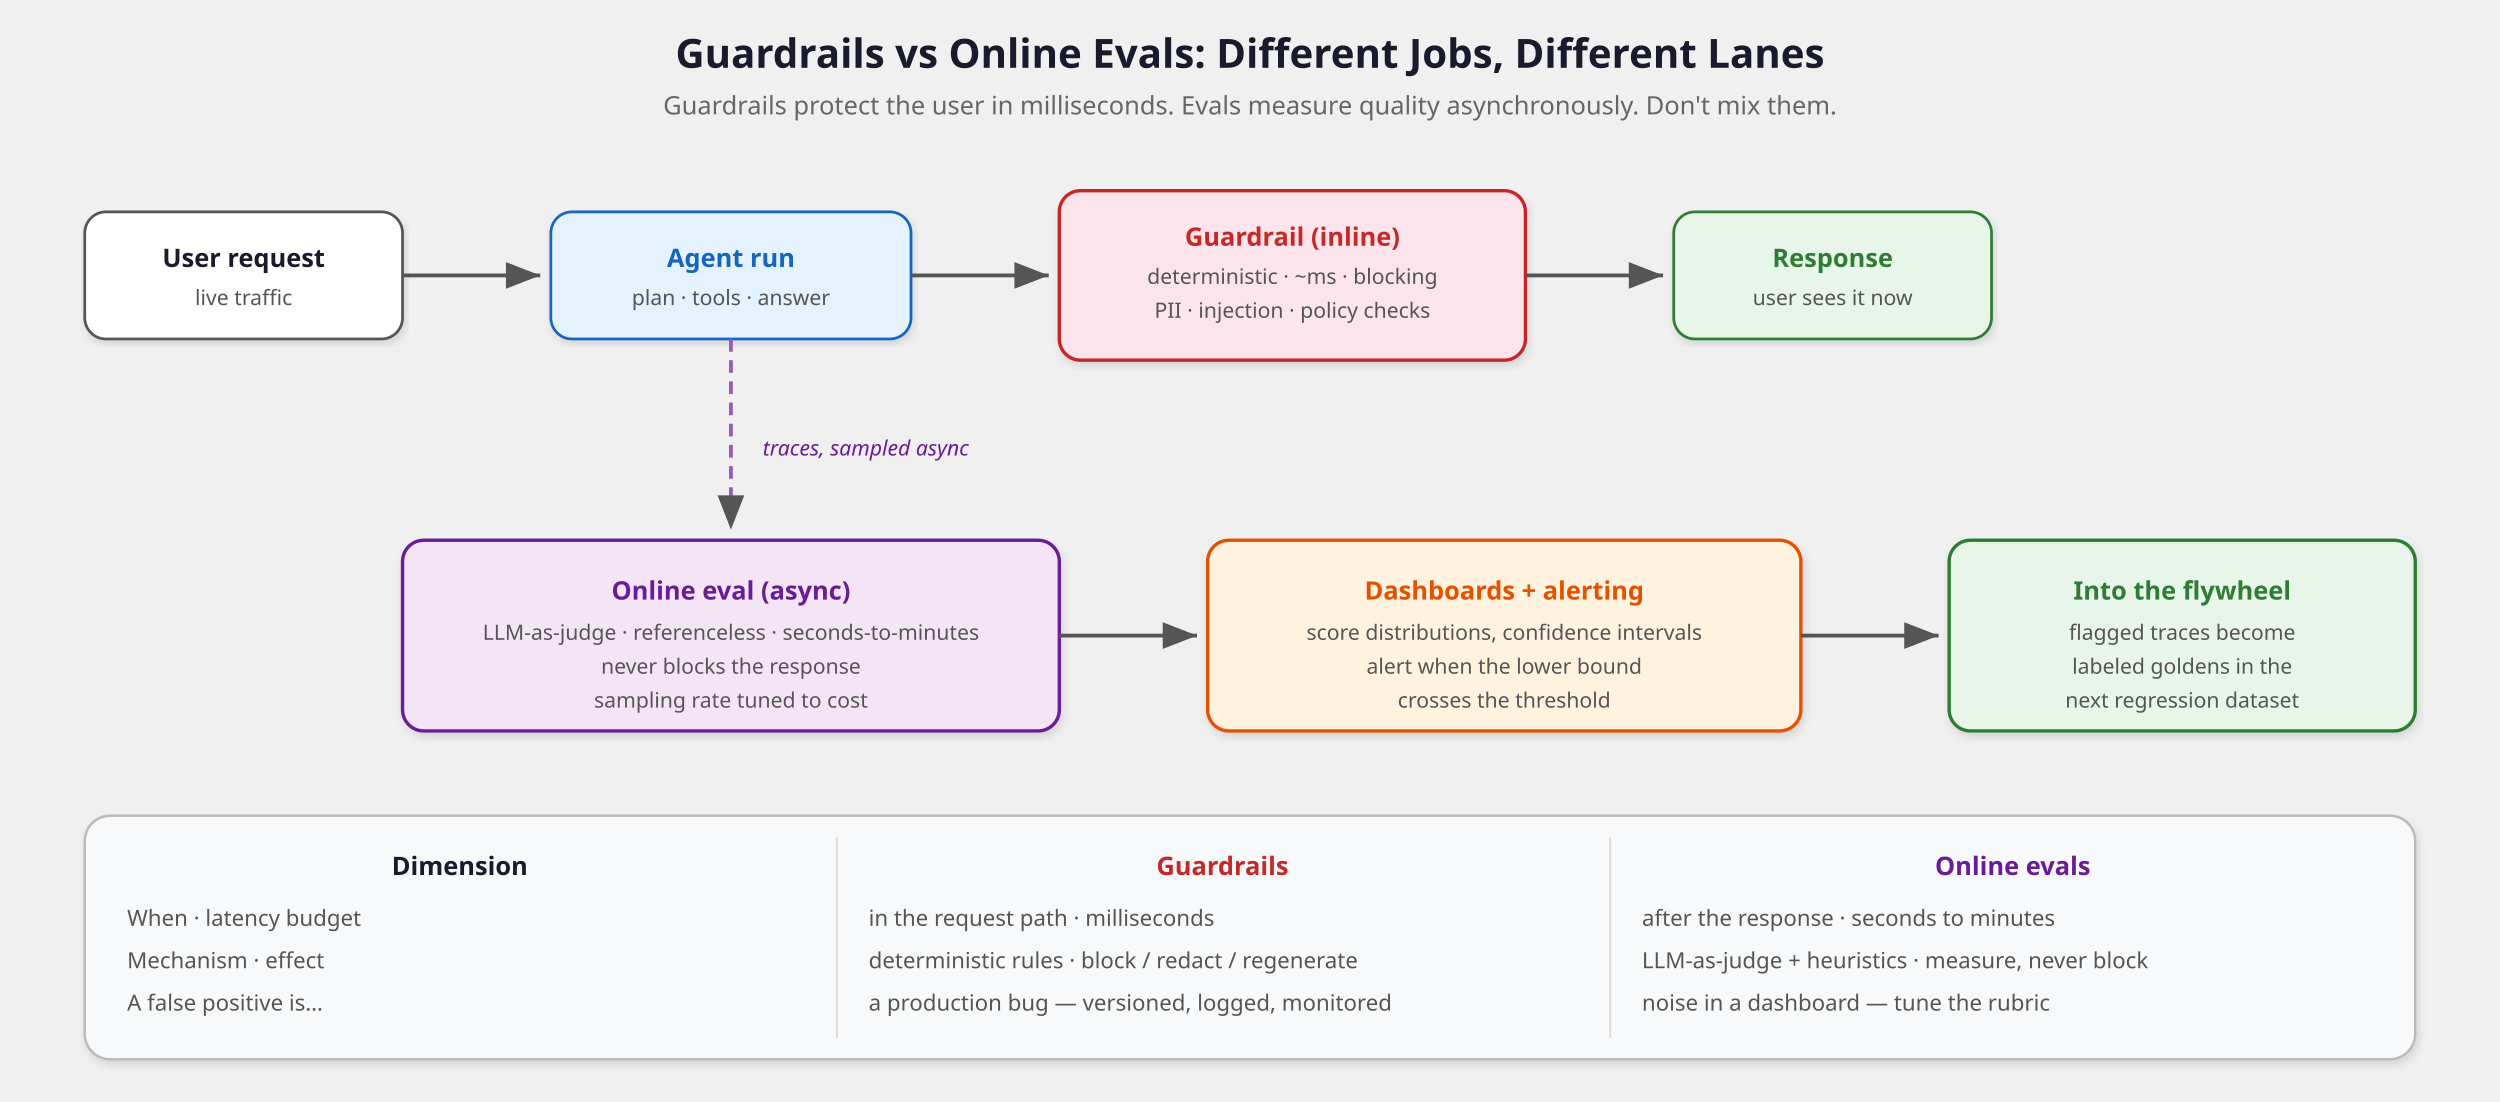
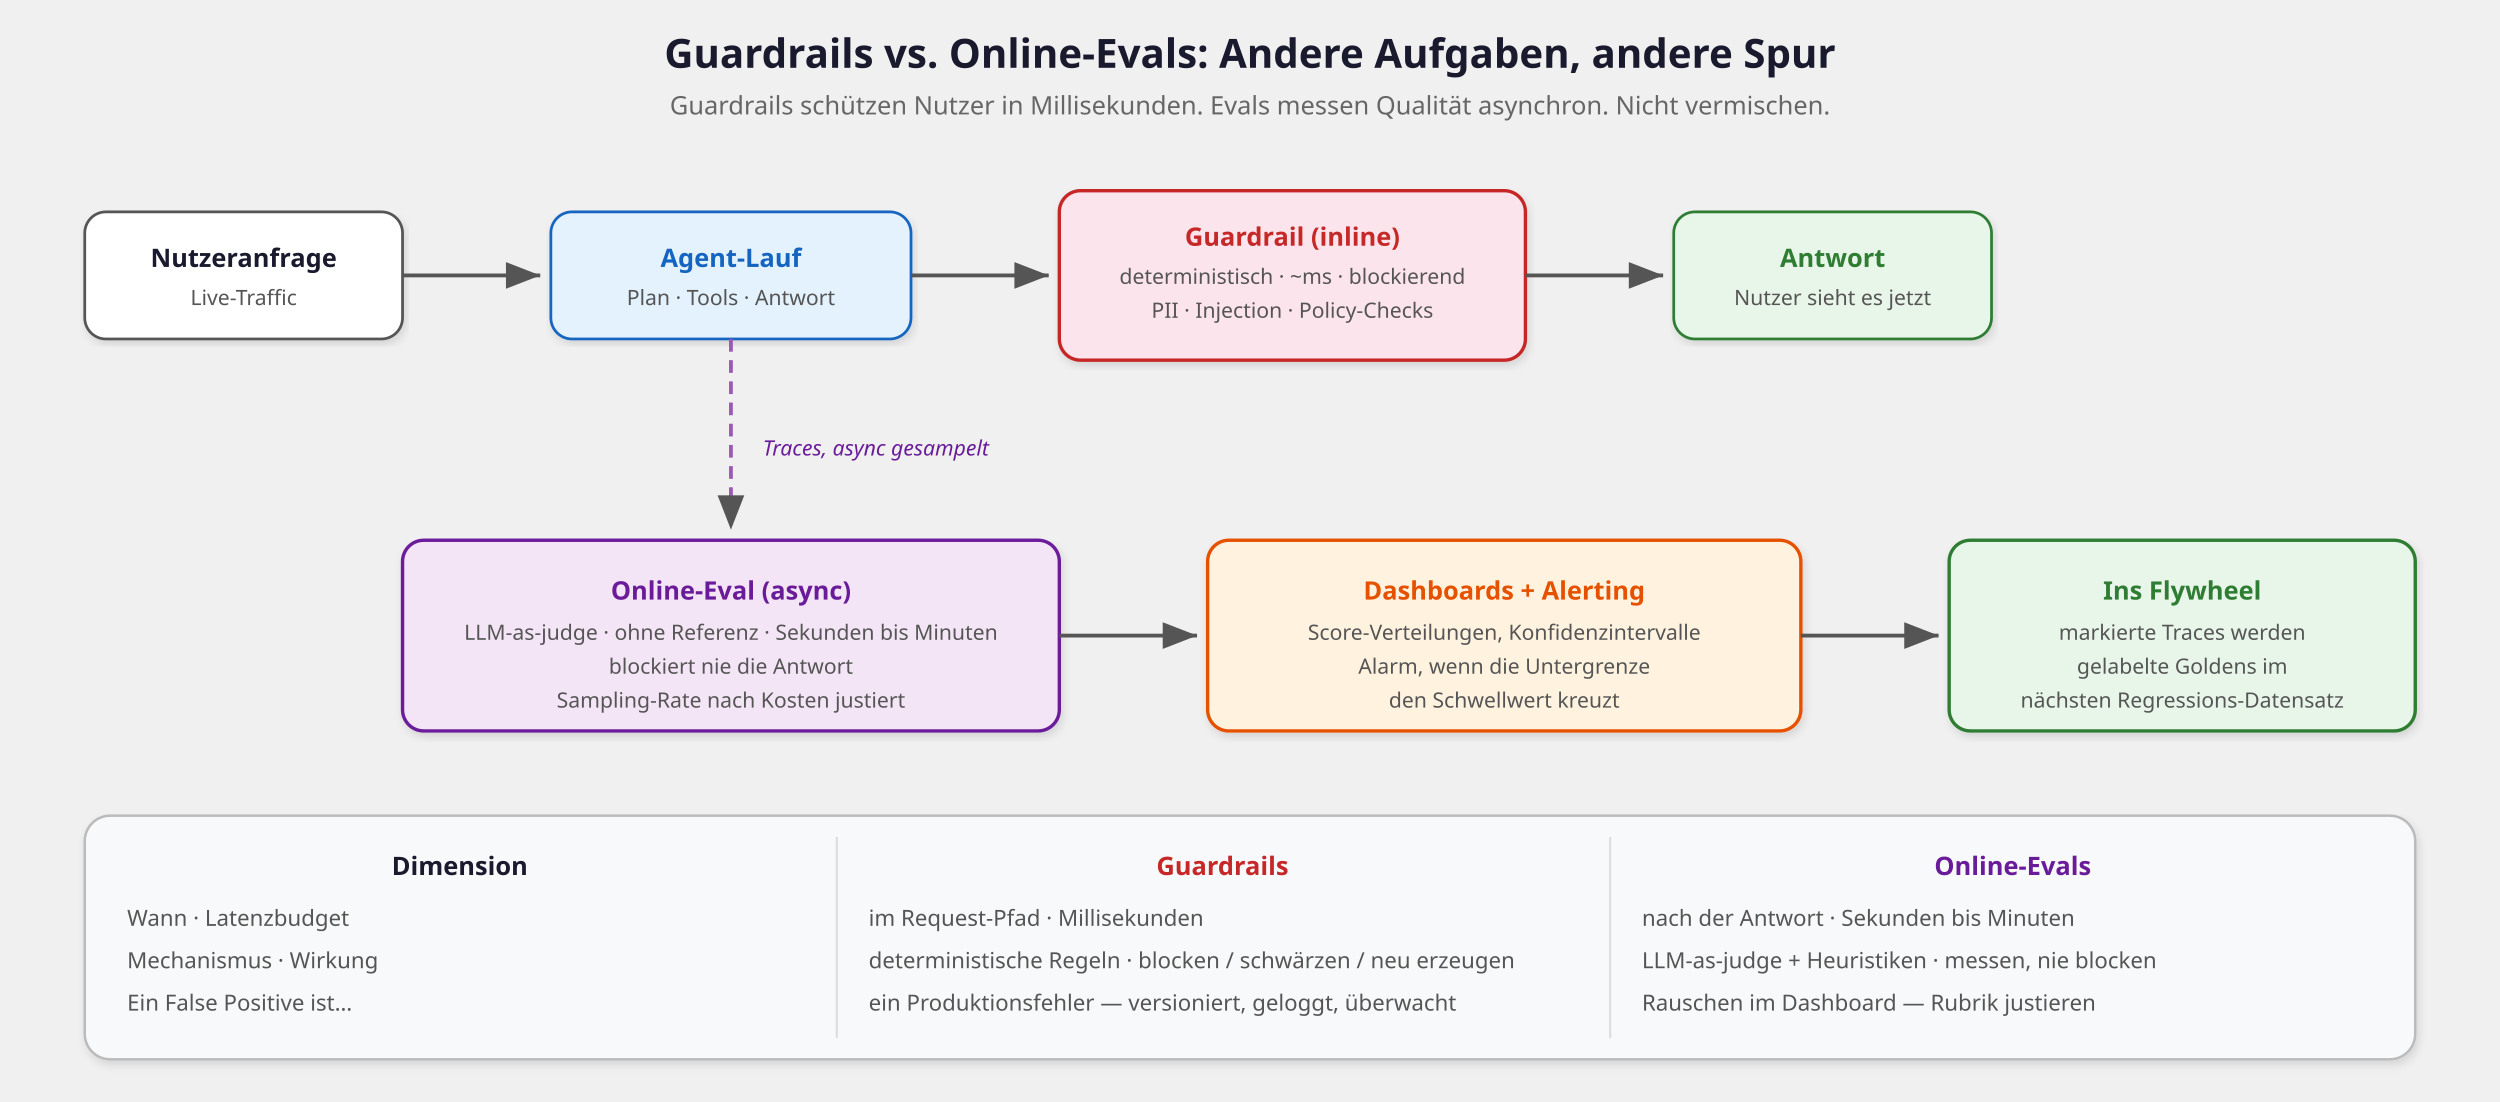
<svg xmlns="http://www.w3.org/2000/svg" viewBox="0 0 1180 520" font-family="'Segoe UI', system-ui, -apple-system, sans-serif">
  <defs>
    <marker id="arrG" markerWidth="9" markerHeight="7" refX="9" refY="3.5" orient="auto">
      <path d="M0,0 L9,3.5 L0,7 Z" fill="#555" />
    </marker>
    <filter id="shadowG" x="-2%" y="-2%" width="104%" height="108%">
      <feDropShadow dx="1" dy="2" stdDeviation="2" flood-opacity="0.12" />
    </filter>
  </defs>
-   <text x="590" y="32" text-anchor="middle" font-size="19" font-weight="700" fill="#1a1a2e">Guardrails vs Online Evals: Different Jobs, Different Lanes</text>
-   <text x="590" y="54" text-anchor="middle" font-size="12" fill="#666">Guardrails protect the user in milliseconds. Evals measure quality asynchronously. Don't mix them.</text>
+   <text x="590" y="32" text-anchor="middle" font-size="19" font-weight="700" fill="#1a1a2e">Guardrails vs. Online-Evals: Andere Aufgaben, andere Spur</text>
+   <text x="590" y="54" text-anchor="middle" font-size="12" fill="#666">Guardrails schützen Nutzer in Millisekunden. Evals messen Qualität asynchron. Nicht vermischen.</text>
  <rect x="40" y="100" width="150" height="60" rx="10" fill="#ffffff" stroke="#555" stroke-width="1.3" filter="url(#shadowG)" />
-   <text x="115" y="126" text-anchor="middle" font-size="12" font-weight="700" fill="#1a1a2e">User request</text>
-   <text x="115" y="144" text-anchor="middle" font-size="10" fill="#555">live traffic</text>
+   <text x="115" y="126" text-anchor="middle" font-size="12" font-weight="700" fill="#1a1a2e">Nutzeranfrage</text>
+   <text x="115" y="144" text-anchor="middle" font-size="10" fill="#555">Live-Traffic</text>
  <line x1="190" y1="130" x2="255" y2="130" stroke="#555" stroke-width="1.8" marker-end="url(#arrG)" />
  <rect x="260" y="100" width="170" height="60" rx="10" fill="#e3f2fd" stroke="#1565c0" stroke-width="1.3" filter="url(#shadowG)" />
-   <text x="345" y="126" text-anchor="middle" font-size="12" font-weight="700" fill="#1565c0">Agent run</text>
-   <text x="345" y="144" text-anchor="middle" font-size="10" fill="#555">plan · tools · answer</text>
+   <text x="345" y="126" text-anchor="middle" font-size="12" font-weight="700" fill="#1565c0">Agent-Lauf</text>
+   <text x="345" y="144" text-anchor="middle" font-size="10" fill="#555">Plan · Tools · Antwort</text>
  <line x1="430" y1="130" x2="495" y2="130" stroke="#555" stroke-width="1.8" marker-end="url(#arrG)" />
  <rect x="500" y="90" width="220" height="80" rx="10" fill="#fce4ec" stroke="#c62828" stroke-width="1.6" filter="url(#shadowG)" />
  <text x="610" y="116" text-anchor="middle" font-size="12" font-weight="700" fill="#c62828">Guardrail (inline)</text>
-   <text x="610" y="134" text-anchor="middle" font-size="10" fill="#555">deterministic · ~ms · blocking</text>
-   <text x="610" y="150" text-anchor="middle" font-size="10" fill="#555">PII · injection · policy checks</text>
+   <text x="610" y="134" text-anchor="middle" font-size="10" fill="#555">deterministisch · ~ms · blockierend</text>
+   <text x="610" y="150" text-anchor="middle" font-size="10" fill="#555">PII · Injection · Policy-Checks</text>
  <line x1="720" y1="130" x2="785" y2="130" stroke="#555" stroke-width="1.8" marker-end="url(#arrG)" />
  <rect x="790" y="100" width="150" height="60" rx="10" fill="#e8f5e9" stroke="#2e7d32" stroke-width="1.3" filter="url(#shadowG)" />
-   <text x="865" y="126" text-anchor="middle" font-size="12" font-weight="700" fill="#2e7d32">Response</text>
-   <text x="865" y="144" text-anchor="middle" font-size="10" fill="#555">user sees it now</text>
+   <text x="865" y="126" text-anchor="middle" font-size="12" font-weight="700" fill="#2e7d32">Antwort</text>
+   <text x="865" y="144" text-anchor="middle" font-size="10" fill="#555">Nutzer sieht es jetzt</text>
  <path d="M 345 160 L 345 250" fill="none" stroke="#9b59b6" stroke-width="1.8" stroke-dasharray="6,4" marker-end="url(#arrG)" />
-   <text x="360" y="215" font-size="10" font-style="italic" fill="#6a1b9a">traces, sampled async</text>
+   <text x="360" y="215" font-size="10" font-style="italic" fill="#6a1b9a">Traces, async gesampelt</text>
  <rect x="190" y="255" width="310" height="90" rx="10" fill="#f3e5f5" stroke="#6a1b9a" stroke-width="1.6" filter="url(#shadowG)" />
-   <text x="345" y="283" text-anchor="middle" font-size="12" font-weight="700" fill="#6a1b9a">Online eval (async)</text>
-   <text x="345" y="302" text-anchor="middle" font-size="10" fill="#555">LLM-as-judge · referenceless · seconds-to-minutes</text>
-   <text x="345" y="318" text-anchor="middle" font-size="10" fill="#555">never blocks the response</text>
-   <text x="345" y="334" text-anchor="middle" font-size="10" fill="#555">sampling rate tuned to cost</text>
+   <text x="345" y="283" text-anchor="middle" font-size="12" font-weight="700" fill="#6a1b9a">Online-Eval (async)</text>
+   <text x="345" y="302" text-anchor="middle" font-size="10" fill="#555">LLM-as-judge · ohne Referenz · Sekunden bis Minuten</text>
+   <text x="345" y="318" text-anchor="middle" font-size="10" fill="#555">blockiert nie die Antwort</text>
+   <text x="345" y="334" text-anchor="middle" font-size="10" fill="#555">Sampling-Rate nach Kosten justiert</text>
  <line x1="500" y1="300" x2="565" y2="300" stroke="#555" stroke-width="1.8" marker-end="url(#arrG)" />
  <rect x="570" y="255" width="280" height="90" rx="10" fill="#fff3e0" stroke="#e65100" stroke-width="1.6" filter="url(#shadowG)" />
-   <text x="710" y="283" text-anchor="middle" font-size="12" font-weight="700" fill="#e65100">Dashboards + alerting</text>
-   <text x="710" y="302" text-anchor="middle" font-size="10" fill="#555">score distributions, confidence intervals</text>
-   <text x="710" y="318" text-anchor="middle" font-size="10" fill="#555">alert when the lower bound</text>
-   <text x="710" y="334" text-anchor="middle" font-size="10" fill="#555">crosses the threshold</text>
+   <text x="710" y="283" text-anchor="middle" font-size="12" font-weight="700" fill="#e65100">Dashboards + Alerting</text>
+   <text x="710" y="302" text-anchor="middle" font-size="10" fill="#555">Score-Verteilungen, Konfidenzintervalle</text>
+   <text x="710" y="318" text-anchor="middle" font-size="10" fill="#555">Alarm, wenn die Untergrenze</text>
+   <text x="710" y="334" text-anchor="middle" font-size="10" fill="#555">den Schwellwert kreuzt</text>
  <line x1="850" y1="300" x2="915" y2="300" stroke="#555" stroke-width="1.8" marker-end="url(#arrG)" />
  <rect x="920" y="255" width="220" height="90" rx="10" fill="#e8f5e9" stroke="#2e7d32" stroke-width="1.6" filter="url(#shadowG)" />
-   <text x="1030" y="283" text-anchor="middle" font-size="12" font-weight="700" fill="#2e7d32">Into the flywheel</text>
-   <text x="1030" y="302" text-anchor="middle" font-size="10" fill="#555">flagged traces become</text>
-   <text x="1030" y="318" text-anchor="middle" font-size="10" fill="#555">labeled goldens in the</text>
-   <text x="1030" y="334" text-anchor="middle" font-size="10" fill="#555">next regression dataset</text>
+   <text x="1030" y="283" text-anchor="middle" font-size="12" font-weight="700" fill="#2e7d32">Ins Flywheel</text>
+   <text x="1030" y="302" text-anchor="middle" font-size="10" fill="#555">markierte Traces werden</text>
+   <text x="1030" y="318" text-anchor="middle" font-size="10" fill="#555">gelabelte Goldens im</text>
+   <text x="1030" y="334" text-anchor="middle" font-size="10" fill="#555">nächsten Regressions-Datensatz</text>
  <rect x="40" y="385" width="1100" height="115" rx="12" fill="#f8f9fa" stroke="#bbb" stroke-width="1.2" filter="url(#shadowG)" />
  <line x1="395" y1="395" x2="395" y2="490" stroke="#ddd" stroke-width="1" />
  <line x1="760" y1="395" x2="760" y2="490" stroke="#ddd" stroke-width="1" />
  <text x="217" y="413" text-anchor="middle" font-size="12" font-weight="700" fill="#1a1a2e">Dimension</text>
  <text x="577" y="413" text-anchor="middle" font-size="12" font-weight="700" fill="#c62828">Guardrails</text>
-   <text x="950" y="413" text-anchor="middle" font-size="12" font-weight="700" fill="#6a1b9a">Online evals</text>
-   <text x="60" y="437" font-size="10.5" fill="#555">When · latency budget</text>
-   <text x="410" y="437" font-size="10.5" fill="#555">in the request path · milliseconds</text>
-   <text x="775" y="437" font-size="10.5" fill="#555">after the response · seconds to minutes</text>
-   <text x="60" y="457" font-size="10.5" fill="#555">Mechanism · effect</text>
-   <text x="410" y="457" font-size="10.5" fill="#555">deterministic rules · block / redact / regenerate</text>
-   <text x="775" y="457" font-size="10.5" fill="#555">LLM-as-judge + heuristics · measure, never block</text>
-   <text x="60" y="477" font-size="10.5" fill="#555">A false positive is…</text>
-   <text x="410" y="477" font-size="10.5" fill="#555">a production bug — versioned, logged, monitored</text>
-   <text x="775" y="477" font-size="10.5" fill="#555">noise in a dashboard — tune the rubric</text>
+   <text x="950" y="413" text-anchor="middle" font-size="12" font-weight="700" fill="#6a1b9a">Online-Evals</text>
+   <text x="60" y="437" font-size="10.5" fill="#555">Wann · Latenzbudget</text>
+   <text x="410" y="437" font-size="10.5" fill="#555">im Request-Pfad · Millisekunden</text>
+   <text x="775" y="437" font-size="10.5" fill="#555">nach der Antwort · Sekunden bis Minuten</text>
+   <text x="60" y="457" font-size="10.5" fill="#555">Mechanismus · Wirkung</text>
+   <text x="410" y="457" font-size="10.5" fill="#555">deterministische Regeln · blocken / schwärzen / neu erzeugen</text>
+   <text x="775" y="457" font-size="10.5" fill="#555">LLM-as-judge + Heuristiken · messen, nie blocken</text>
+   <text x="60" y="477" font-size="10.5" fill="#555">Ein False Positive ist…</text>
+   <text x="410" y="477" font-size="10.5" fill="#555">ein Produktionsfehler — versioniert, geloggt, überwacht</text>
+   <text x="775" y="477" font-size="10.5" fill="#555">Rauschen im Dashboard — Rubrik justieren</text>
</svg>
